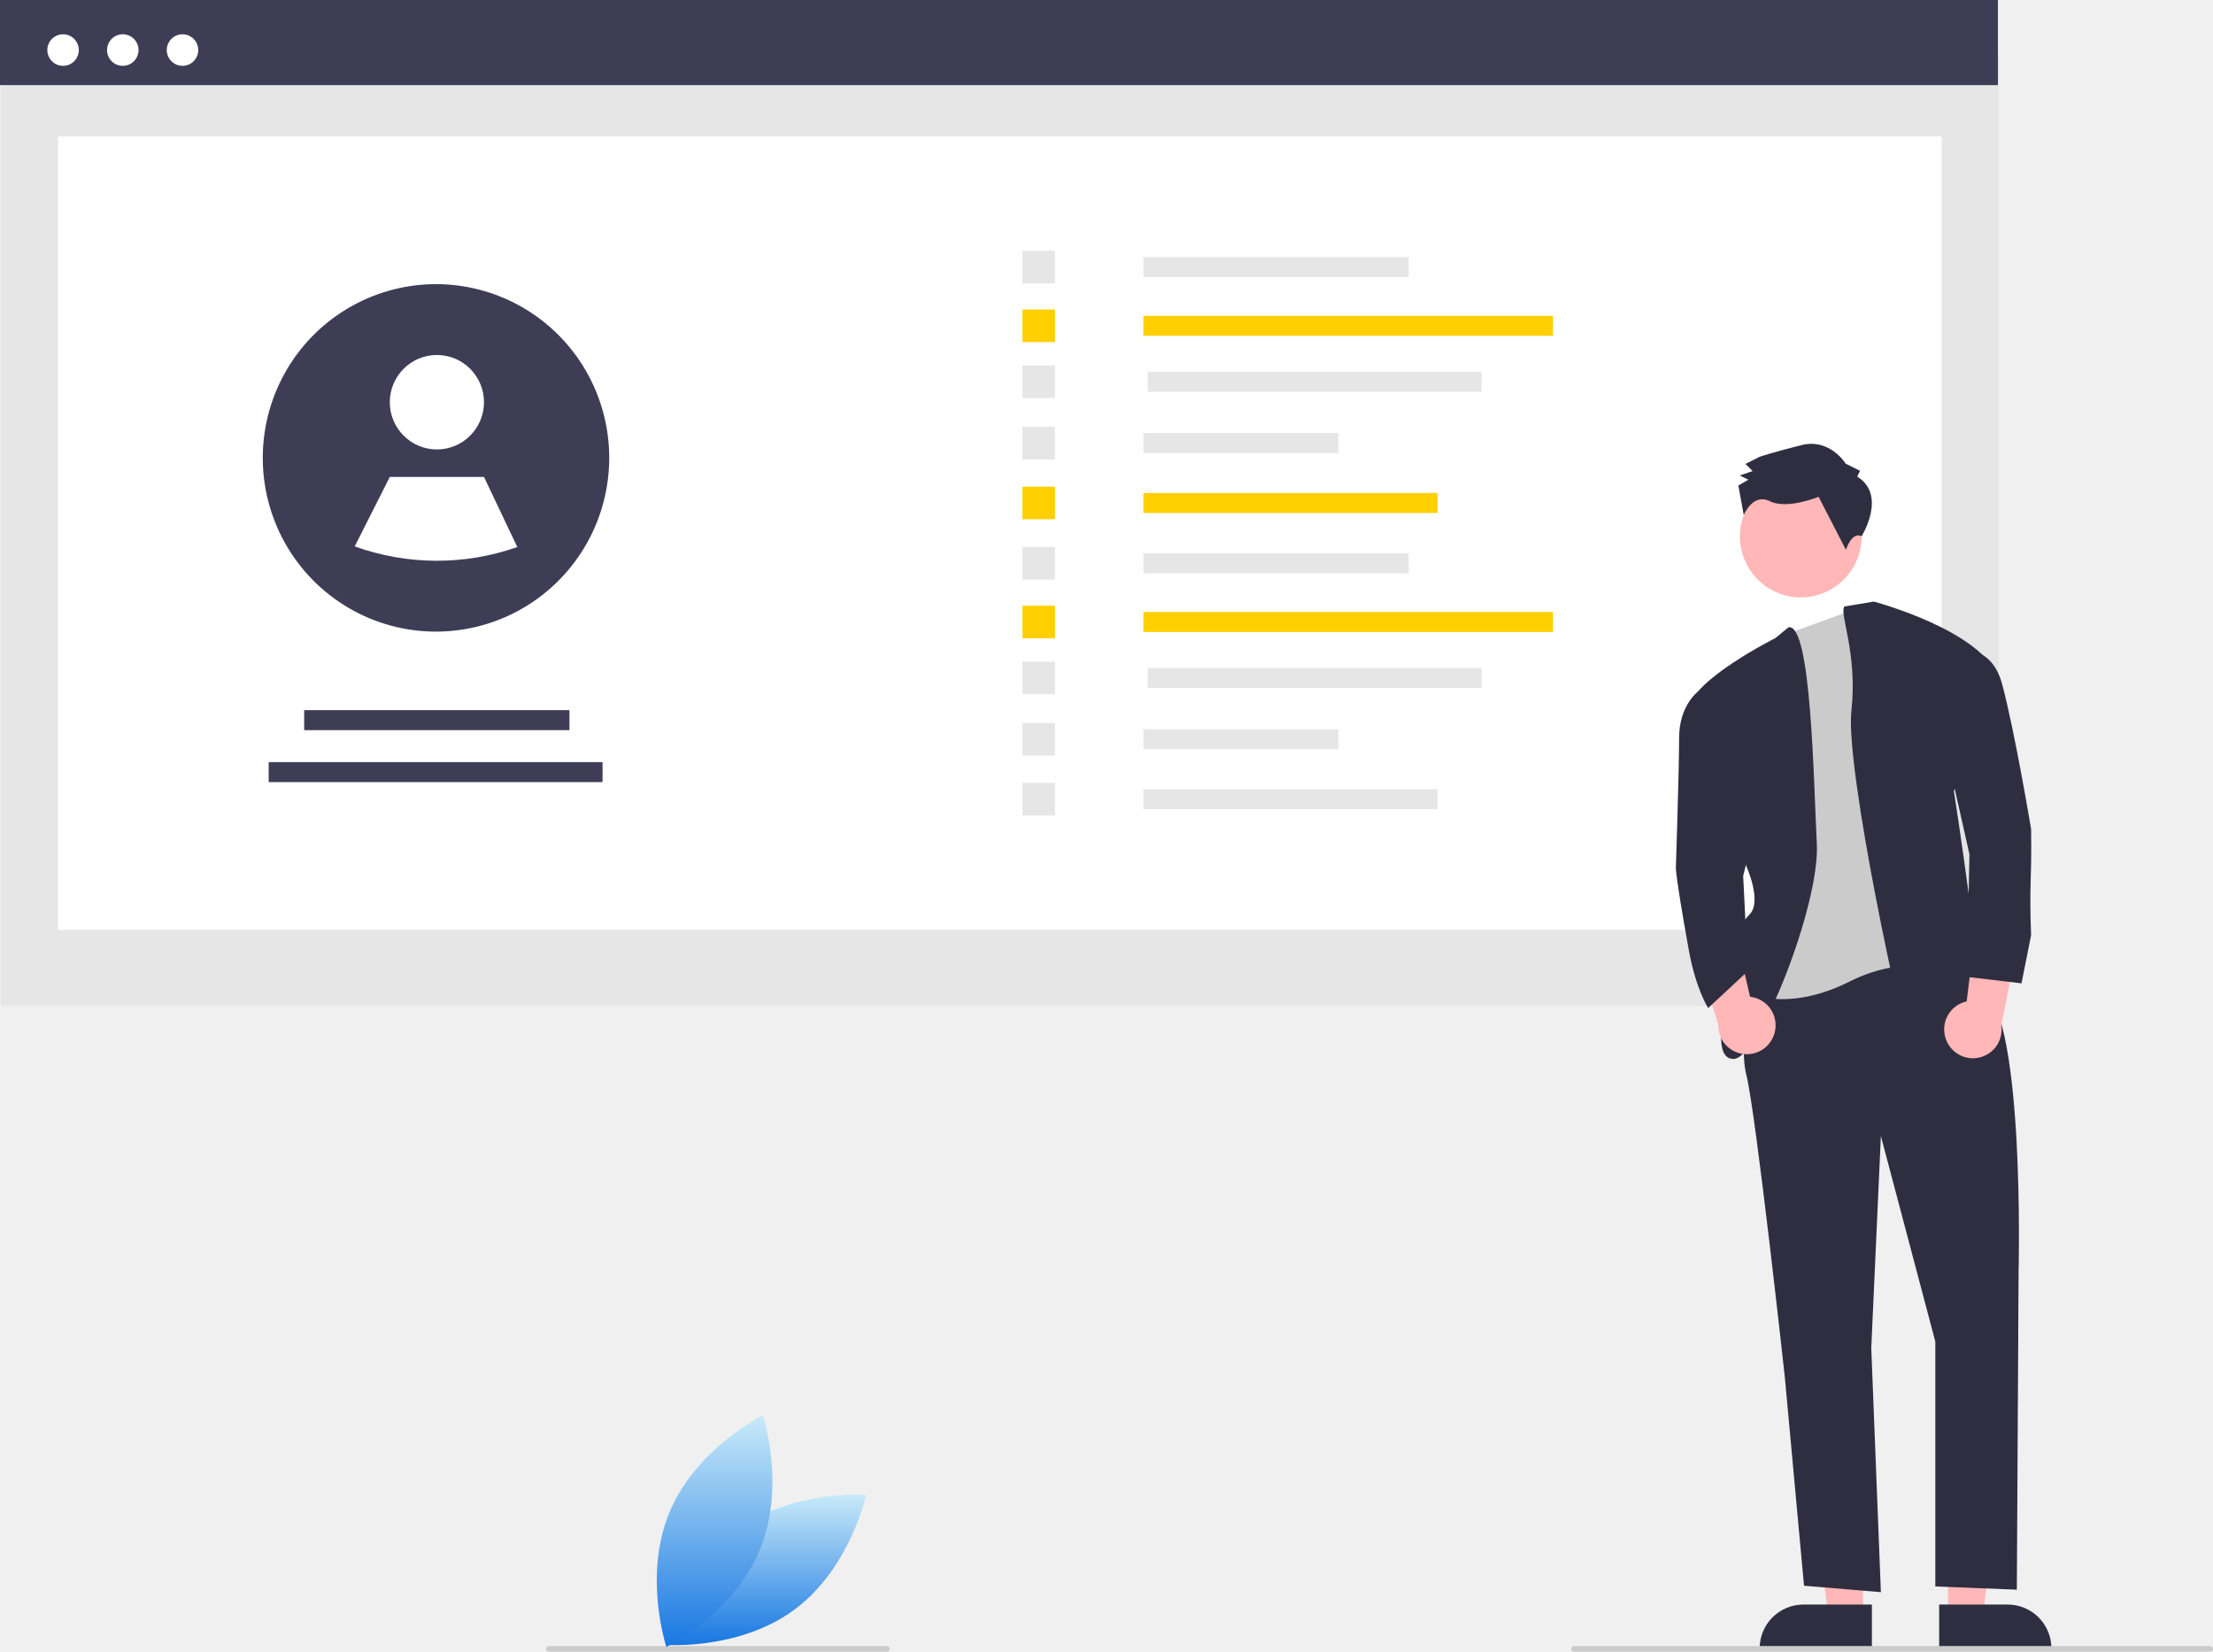
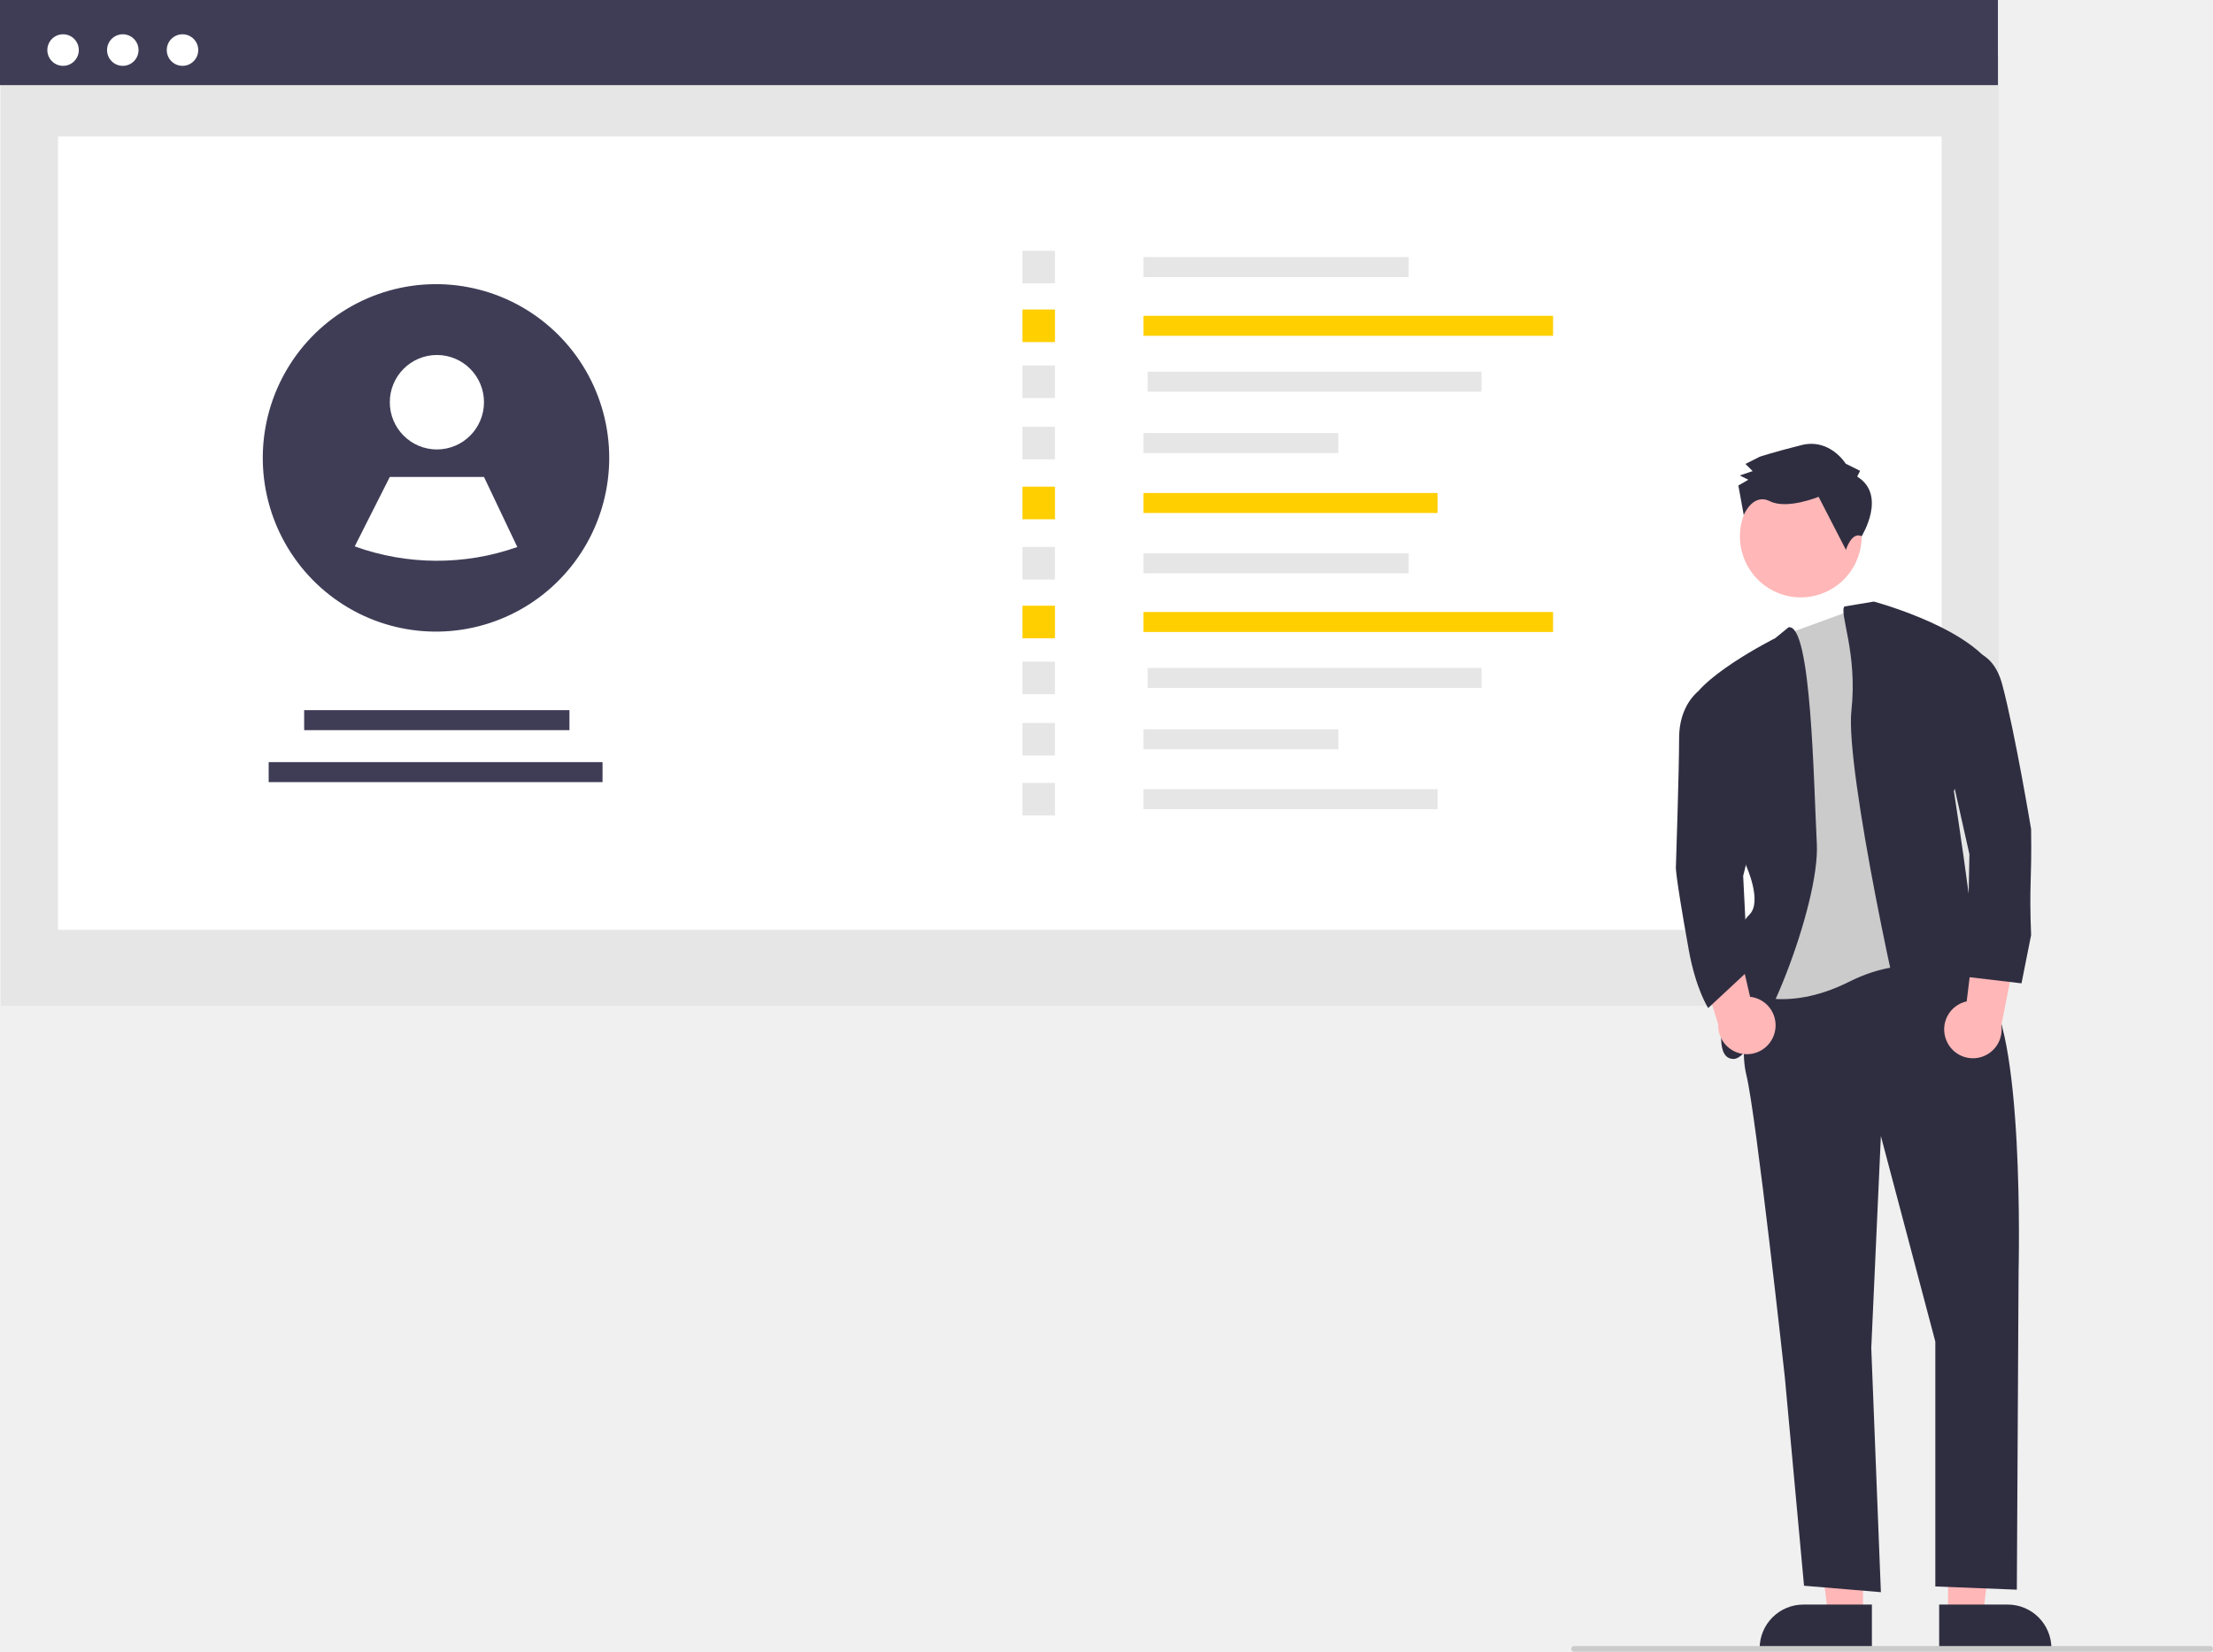
<svg xmlns="http://www.w3.org/2000/svg" width="536" height="400" viewBox="0 0 536 400" fill="none">
  <path d="M484.111 13.304H0.206V243.574H484.111V13.304Z" fill="#E6E6E6" />
  <path d="M470.274 33.05H14.044V225.171H470.274V33.05Z" fill="white" />
  <path d="M483.905 0H0V20.616H483.905V0Z" fill="#3F3D56" />
  <path d="M15.277 15.944C17.381 15.944 19.087 14.233 19.087 12.123C19.087 10.012 17.381 8.302 15.277 8.302C13.173 8.302 11.467 10.012 11.467 12.123C11.467 14.233 13.173 15.944 15.277 15.944Z" fill="white" />
  <path d="M29.74 15.944C31.844 15.944 33.55 14.233 33.55 12.123C33.55 10.012 31.844 8.302 29.74 8.302C27.635 8.302 25.929 10.012 25.929 12.123C25.929 14.233 27.635 15.944 29.74 15.944Z" fill="white" />
  <path d="M44.203 15.944C46.307 15.944 48.013 14.233 48.013 12.123C48.013 10.012 46.307 8.302 44.203 8.302C42.099 8.302 40.393 10.012 40.393 12.123C40.393 14.233 42.099 15.944 44.203 15.944Z" fill="white" />
  <path d="M341.192 62.26H276.937V67.103H341.192V62.26Z" fill="#E6E6E6" />
  <path d="M376.16 76.478H276.937V81.321H376.16V76.478Z" fill="#FFCF00" />
  <path d="M358.834 90.018H277.969V94.861H358.834V90.018Z" fill="#E6E6E6" />
  <path d="M324.145 104.875H276.937V109.718H324.145V104.875Z" fill="#E6E6E6" />
  <path d="M348.186 119.388H276.937V124.231H348.186V119.388Z" fill="#FFCF00" />
  <path d="M255.519 60.736H247.651V68.626H255.519V60.736Z" fill="#E6E6E6" />
  <path d="M255.519 74.954H247.651V82.844H255.519V74.954Z" fill="#FFCF00" />
  <path d="M255.519 88.495H247.651V96.385H255.519V88.495Z" fill="#E6E6E6" />
  <path d="M255.519 103.352H247.651V111.242H255.519V103.352Z" fill="#E6E6E6" />
  <path d="M255.519 117.864H247.651V125.754H255.519V117.864Z" fill="#FFCF00" />
  <path d="M341.192 133.991H276.937V138.834H341.192V133.991Z" fill="#E6E6E6" />
  <path d="M376.16 148.208H276.937V153.052H376.16V148.208Z" fill="#FFCF00" />
  <path d="M358.834 161.749H277.969V166.592H358.834V161.749Z" fill="#E6E6E6" />
  <path d="M324.145 176.606H276.937V181.45H324.145V176.606Z" fill="#E6E6E6" />
  <path d="M348.186 191.119H276.937V195.962H348.186V191.119Z" fill="#E6E6E6" />
  <path d="M255.519 132.467H247.651V140.357H255.519V132.467Z" fill="#E6E6E6" />
  <path d="M255.519 146.685H247.651V154.575H255.519V146.685Z" fill="#FFCF00" />
  <path d="M255.519 160.226H247.651V168.116H255.519V160.226Z" fill="#E6E6E6" />
  <path d="M255.519 175.083H247.651V182.973H255.519V175.083Z" fill="#E6E6E6" />
  <path d="M255.519 189.595H247.651V197.485H255.519V189.595Z" fill="#E6E6E6" />
  <path d="M137.924 171.98H73.67V176.824H137.924V171.98Z" fill="#3F3D56" />
  <path d="M145.937 184.565H65.072V189.408H145.937V184.565Z" fill="#3F3D56" />
  <path d="M147.559 110.886C147.556 118.165 145.671 125.319 142.088 131.649C138.504 137.98 133.345 143.27 127.114 147.003C120.882 150.736 113.792 152.784 106.535 152.949C99.279 153.113 92.104 151.387 85.711 147.939L85.703 147.931C79.173 144.403 73.692 139.202 69.819 132.859C65.946 126.515 63.819 119.255 63.655 111.819C63.491 104.382 65.296 97.035 68.886 90.526C72.475 84.017 77.722 78.578 84.09 74.765C90.458 70.951 97.72 68.898 105.137 68.816C112.554 68.733 119.86 70.624 126.311 74.295C132.762 77.967 138.127 83.287 141.859 89.715C145.592 96.143 147.559 103.448 147.559 110.886Z" fill="#3F3D56" />
  <path d="M105.818 108.844C112.117 108.844 117.223 103.723 117.223 97.407C117.223 91.09 112.117 85.969 105.818 85.969C99.519 85.969 94.413 91.09 94.413 97.407C94.413 103.723 99.519 108.844 105.818 108.844Z" fill="white" />
  <path d="M125.293 132.476C112.542 136.964 98.64 136.91 85.925 132.323L85.916 132.318L94.413 115.498H117.223L125.293 132.476Z" fill="white" />
  <path d="M451.233 391.344H442.801L438.789 358.728L451.235 358.729L451.233 391.344Z" fill="#FFB7B7" />
  <path d="M453.383 399.541L426.195 399.54V399.195C426.195 396.381 427.31 393.681 429.295 391.691C431.279 389.701 433.971 388.583 436.777 388.583H436.778L453.384 388.583L453.383 399.541Z" fill="#2F2E41" />
  <path d="M471.827 391.344H480.26L484.271 358.728L471.826 358.729L471.827 391.344Z" fill="#FFB7B7" />
  <path d="M469.677 388.583L486.282 388.583H486.283C489.09 388.583 491.781 389.701 493.766 391.691C495.75 393.681 496.865 396.38 496.866 399.195V399.54L469.677 399.541L469.677 388.583Z" fill="#2F2E41" />
  <path d="M449.359 136.464C452.981 129.154 450.008 120.284 442.718 116.652C435.429 113.02 426.584 116.002 422.962 123.312C419.34 130.622 422.314 139.492 429.603 143.124C436.892 146.756 445.737 143.774 449.359 136.464Z" fill="#FFB7B7" />
  <path d="M425.308 231.561C425.308 231.561 420.654 251.007 422.981 260.342C425.308 269.676 432.289 333.461 432.289 333.461L436.943 384.022L455.559 385.578L453.232 326.46L455.559 275.121L468.746 324.905V384.199L488.489 384.977L488.914 307.792C488.914 307.792 490.465 247.118 480.381 239.34C470.297 231.561 468.746 230.005 468.746 230.005L425.308 231.561Z" fill="#2F2E41" />
  <path d="M453.411 145.996L471.073 155.33L473.4 236.228C473.4 236.228 463.316 230.005 447.803 237.784C432.289 245.562 422.205 240.117 422.205 240.117L431.513 205.113L427.635 158.441L433.182 153.392L453.411 145.996Z" fill="#CBCBCB" />
  <path d="M433.184 151.92L429.962 154.552C429.962 154.552 409.795 164.664 409.019 171.665L422.981 209.781C422.981 209.781 426.86 218.337 423.757 221.449C420.654 224.56 417.551 232.339 418.327 236.228C419.103 240.117 413.673 256.452 419.878 256.452C426.084 256.452 440.822 219.115 440.046 204.335C439.27 189.556 438.733 150.844 433.184 151.92Z" fill="#2F2E41" />
  <path d="M446.743 146.872L453.848 145.687C453.848 145.687 480.221 152.687 484.099 164.355L473.24 191.581C473.24 191.581 480.996 241.364 478.669 241.364H476.342C476.342 241.364 482.548 246.031 478.669 247.587C474.791 249.143 465.483 261.588 463.156 256.143C460.829 250.698 446.867 186.135 448.418 172.134C449.969 158.132 445.365 148.339 446.743 146.872Z" fill="#2F2E41" />
  <path d="M449.826 115.417L450.517 114.023L447.043 112.293C447.043 112.293 443.212 106.041 436.278 107.798C429.345 109.555 426.225 110.606 426.225 110.606L422.761 112.354L424.5 114.089L421.38 115.141L423.464 116.179L421.04 117.577L422.345 124.741C422.345 124.741 424.513 119.307 428.681 121.384C432.849 123.461 440.473 120.31 440.473 120.31L447.096 133.165C447.096 133.165 448.462 128.659 450.899 129.86C450.899 129.86 457.122 119.92 449.826 115.417Z" fill="#2F2E41" />
  <path d="M471.401 251.912C471.018 250.974 470.844 249.962 470.893 248.95C470.942 247.937 471.211 246.947 471.682 246.05C472.154 245.153 472.815 244.37 473.621 243.758C474.426 243.145 475.356 242.716 476.345 242.503L479.33 218.038L489.059 226.336L484.733 248.296C484.98 249.985 484.601 251.706 483.668 253.134C482.735 254.562 481.312 255.596 479.668 256.042C478.025 256.488 476.276 256.313 474.752 255.552C473.229 254.791 472.036 253.496 471.401 251.912Z" fill="#FFB7B7" />
  <path d="M429.789 250.228C430.071 249.255 430.136 248.231 429.981 247.229C429.826 246.227 429.453 245.271 428.89 244.429C428.326 243.588 427.585 242.88 426.72 242.356C425.854 241.832 424.884 241.505 423.879 241.398L418.323 217.389L409.526 226.674L416.151 248.05C416.083 249.756 416.641 251.427 417.72 252.748C418.799 254.068 420.324 254.946 422.005 255.214C423.686 255.483 425.407 255.123 426.842 254.205C428.276 253.286 429.325 251.871 429.789 250.228Z" fill="#FFB7B7" />
  <path d="M471.776 158.016C471.776 158.016 481.86 154.127 484.963 165.795C488.065 177.463 491.944 200.799 491.944 200.799C492.136 213.775 491.449 213.775 491.944 226.468L489.617 238.136L476.43 236.581L477.005 206.878L470.225 176.685L471.776 158.016Z" fill="#2F2E41" />
  <path d="M416 166.998L411.219 167.511C411.219 167.511 406.692 170.887 406.692 178.666C406.692 186.445 405.916 209.781 405.916 209.781C405.916 209.781 405.476 210.327 409.019 230.005C410.746 239.597 413.73 244.123 413.73 244.123L423.359 235.157L422.205 212.114L425.308 199.668L416 166.998Z" fill="#2F2E41" />
  <path d="M535.312 400H381.25C381.067 400 380.892 399.927 380.763 399.798C380.634 399.669 380.562 399.493 380.562 399.31C380.562 399.127 380.634 398.952 380.763 398.823C380.892 398.693 381.067 398.62 381.25 398.62H535.312C535.495 398.62 535.67 398.693 535.799 398.823C535.928 398.952 536 399.127 536 399.31C536 399.493 535.928 399.669 535.799 399.798C535.67 399.927 535.495 400 535.312 400Z" fill="#CBCBCB" />
-   <path d="M214.807 400H132.961C132.779 400 132.604 399.927 132.475 399.798C132.346 399.669 132.274 399.493 132.274 399.31C132.274 399.127 132.346 398.952 132.475 398.823C132.604 398.693 132.779 398.62 132.961 398.62H214.807C214.989 398.62 215.164 398.693 215.293 398.823C215.422 398.952 215.495 399.127 215.495 399.31C215.495 399.493 215.422 399.669 215.293 399.798C215.164 399.927 214.989 400 214.807 400Z" fill="#CBCBCB" />
-   <path d="M178.414 370.661C164.994 380.693 161.191 398.343 161.191 398.343C161.191 398.343 179.145 399.729 192.564 389.697C205.983 379.666 209.786 362.016 209.786 362.016C209.786 362.016 191.833 360.63 178.414 370.661Z" fill="url(#paint0_linear_1_35)" />
-   <path d="M184.003 375.371C177.554 390.86 161.402 398.841 161.402 398.841C161.402 398.841 155.706 381.711 162.155 366.222C168.605 350.734 184.757 342.752 184.757 342.752C184.757 342.752 190.453 359.883 184.003 375.371Z" fill="url(#paint1_linear_1_35)" />
  <defs>
    <linearGradient id="paint0_linear_1_35" x1="185.489" y1="361.951" x2="185.489" y2="398.408" gradientUnits="userSpaceOnUse">
      <stop stop-color="#C8EAF9" />
      <stop offset="1" stop-color="#1877E1" />
    </linearGradient>
    <linearGradient id="paint1_linear_1_35" x1="173.079" y1="342.752" x2="173.079" y2="398.841" gradientUnits="userSpaceOnUse">
      <stop stop-color="#C8EAF9" />
      <stop offset="1" stop-color="#1877E1" />
    </linearGradient>
  </defs>
</svg>
